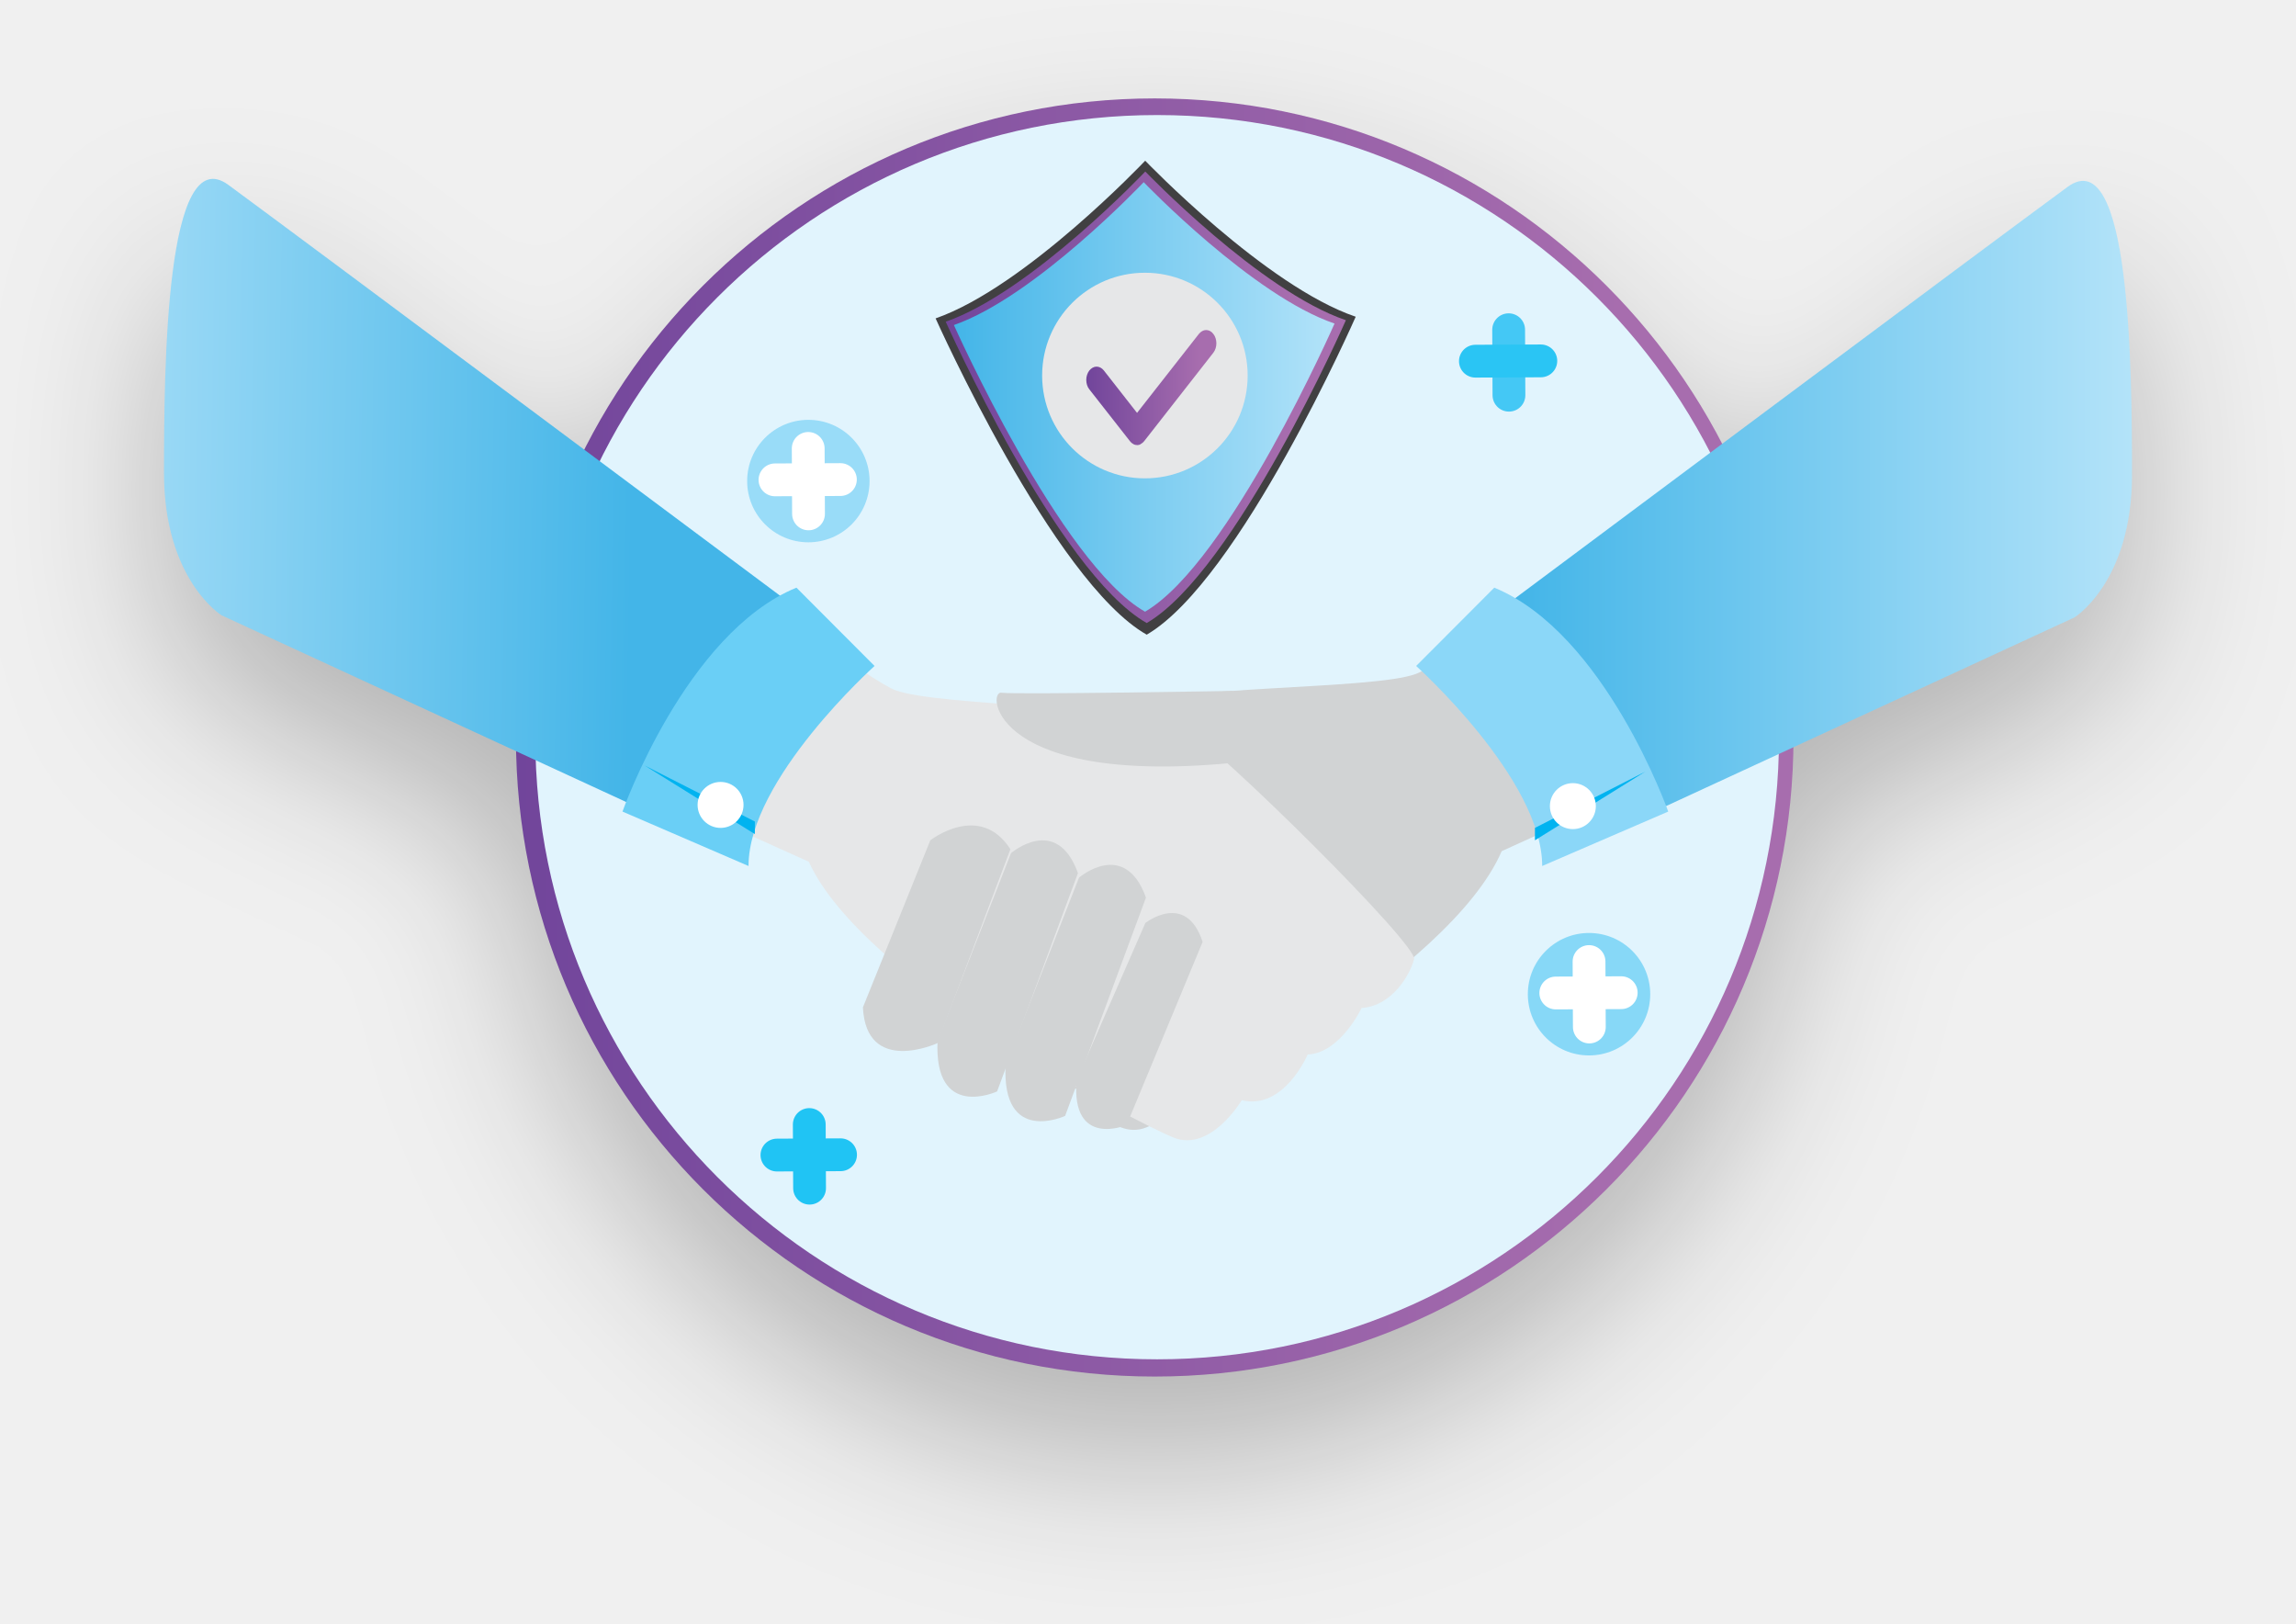
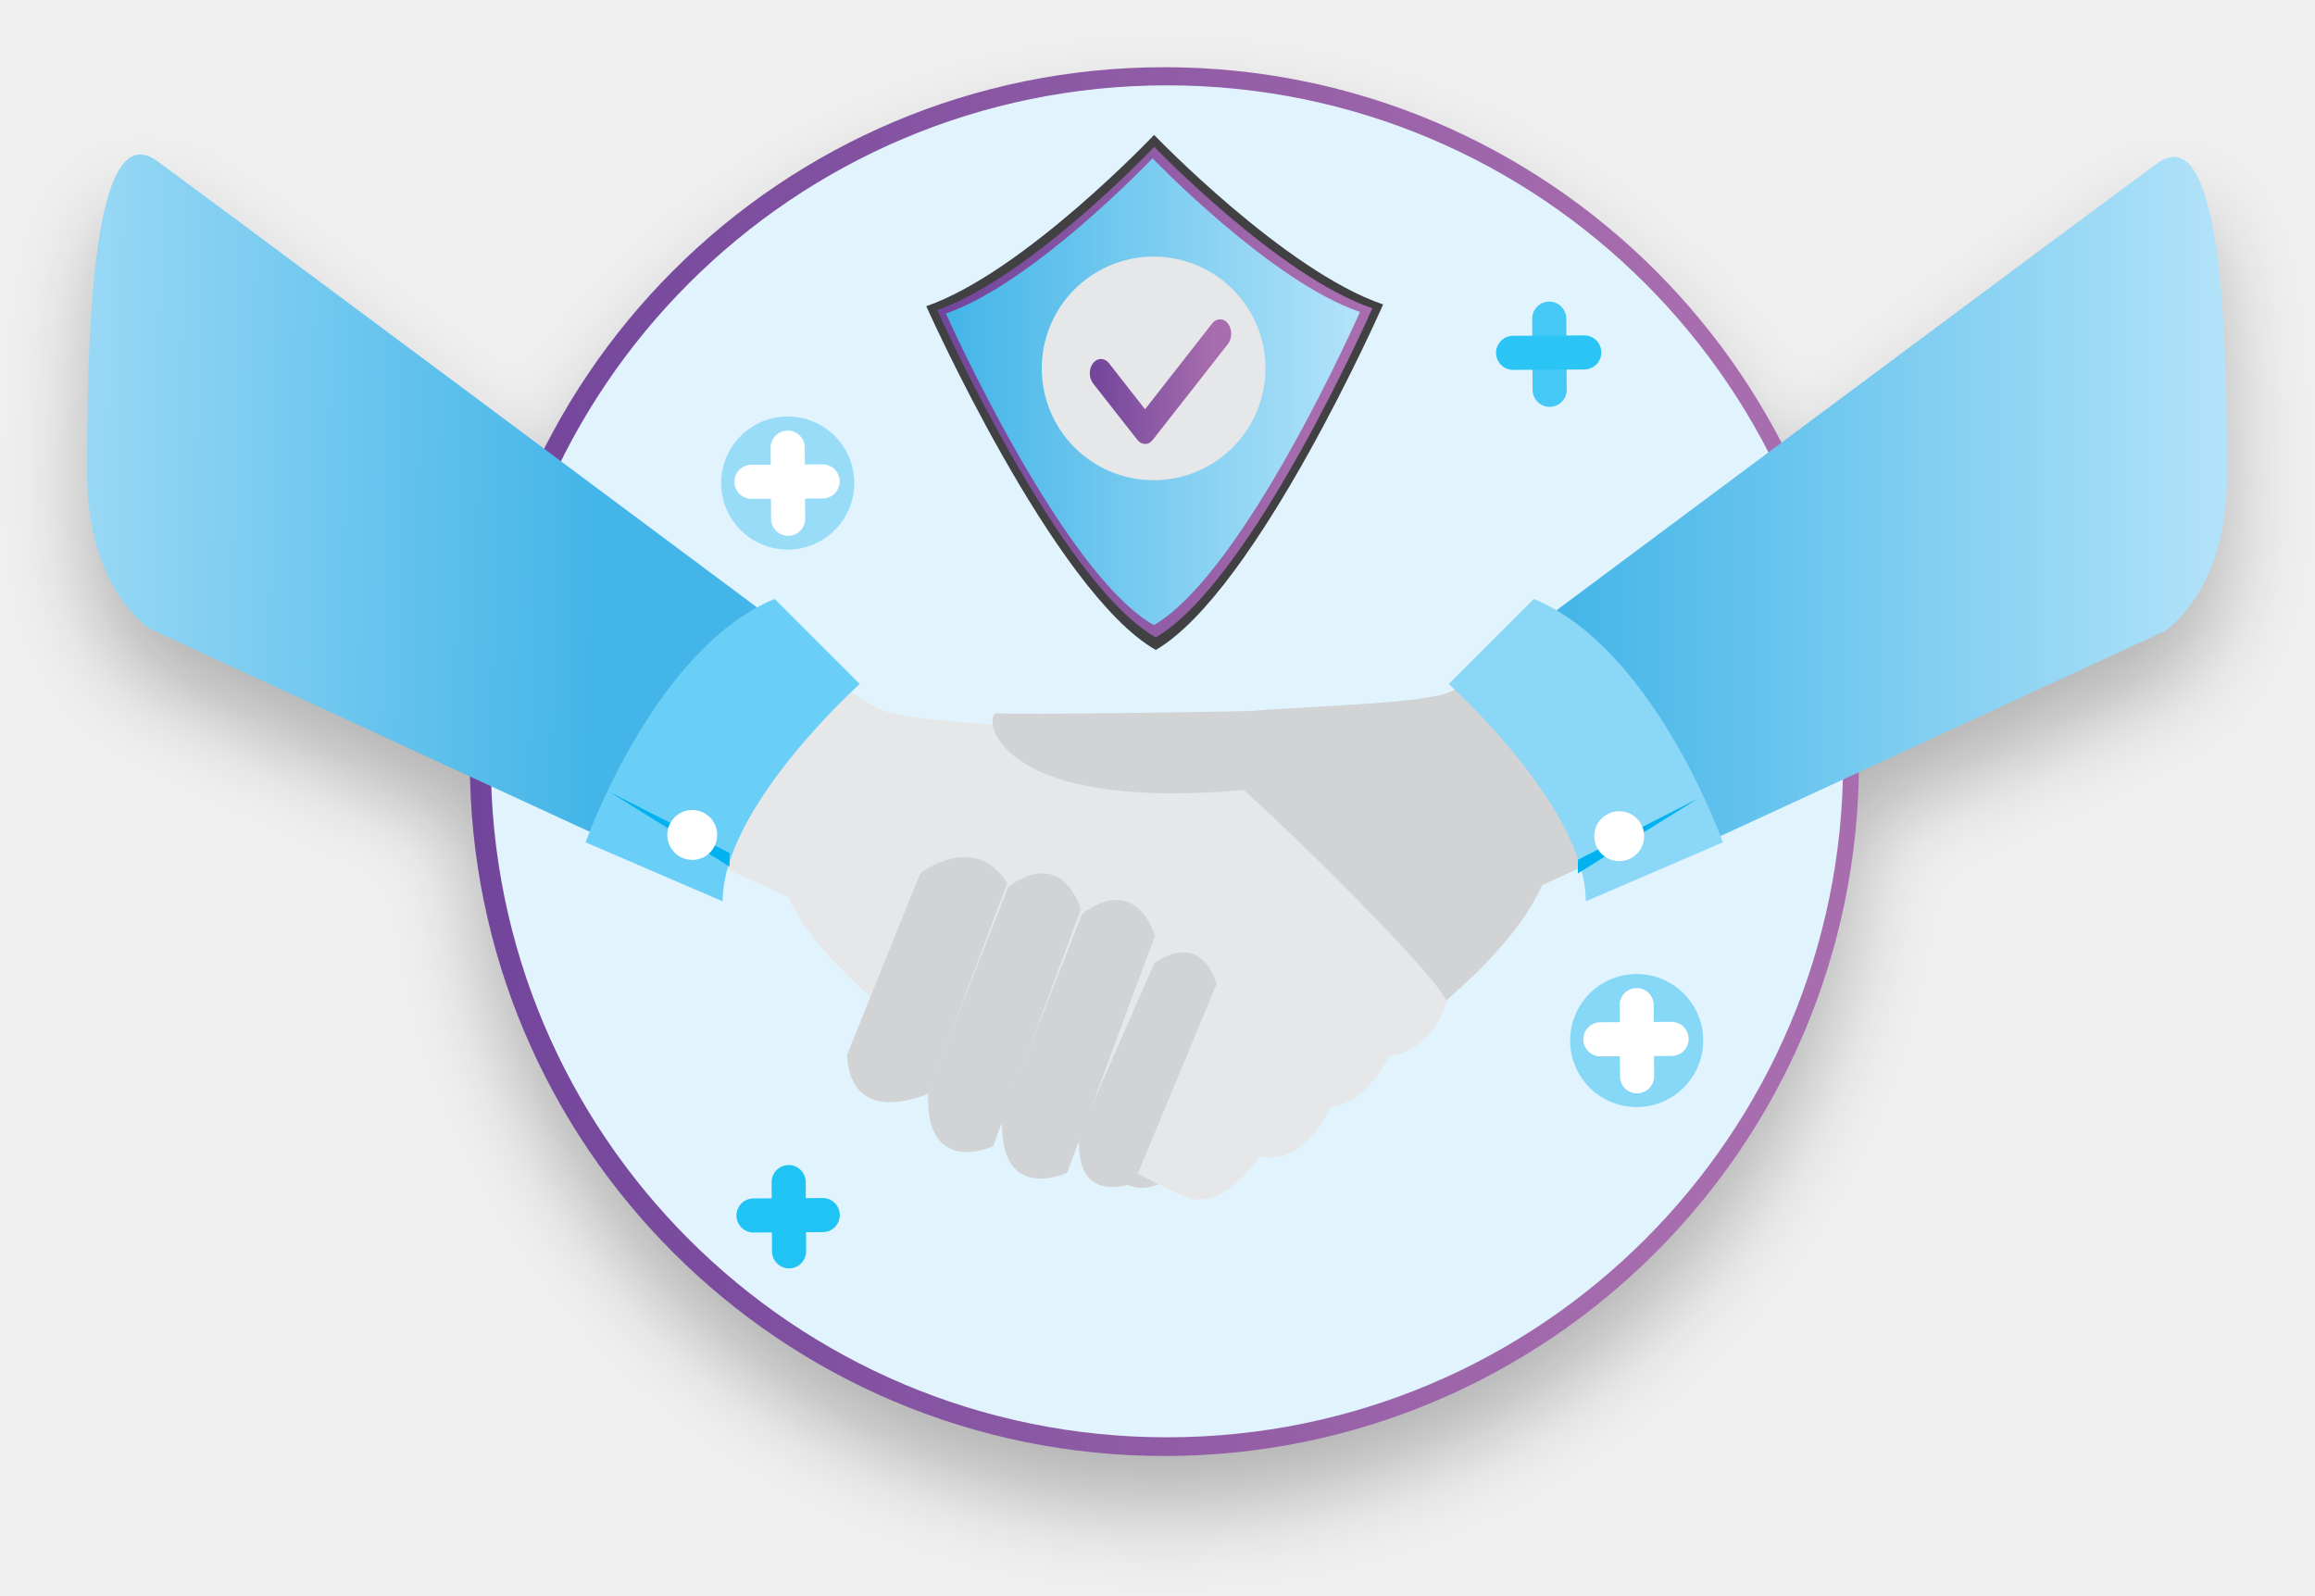
- <svg xmlns="http://www.w3.org/2000/svg" width="700" height="495" viewBox="0 0 700 495" fill="none">
+ <svg xmlns="http://www.w3.org/2000/svg" width="679" height="468" viewBox="0 0 679 468" fill="none">
  <g filter="url(#filter0_d)">
-     <path d="M352.05 419.611C459.606 419.611 546.798 332.393 546.798 224.805C546.798 117.217 459.606 30 352.05 30C244.494 30 157.302 117.217 157.302 224.805C157.302 332.393 244.494 419.611 352.05 419.611Z" fill="url(#paint0_linear)" />
-     <path d="M352.787 414.357C457.494 414.357 542.375 329.451 542.375 224.713C542.375 119.976 457.494 35.07 352.787 35.07C248.081 35.07 163.2 119.976 163.2 224.713C163.2 329.451 248.081 414.357 352.787 414.357Z" fill="#E1F4FD" />
-     <path d="M567.853 103.784C567.853 103.784 445.024 200.426 431.755 205.403C418.486 210.381 356.657 208.814 345.646 215.634C334.635 222.455 276.492 282.09 277.551 286.653C278.657 291.215 284.047 301.354 293.308 302.184C293.308 302.184 299.666 316.332 309.479 317.024C309.479 317.024 316.667 334.582 329.198 331.633C329.198 331.633 338.551 348.085 349.516 343.661C360.527 339.237 441.891 296.377 457.832 259.462L637.791 177.521L567.853 103.784Z" fill="#D1D3D4" />
-     <path d="M133.161 108.761C133.161 108.761 259.307 205.311 272.944 210.381C286.535 215.45 349.747 214.989 361.08 221.856C372.414 228.723 432.17 287.943 431.11 292.367C430.051 296.792 424.568 306.654 415.123 307.253C415.123 307.253 408.673 320.987 398.675 321.448C398.675 321.448 391.442 338.5 378.588 335.366C378.588 335.366 369.143 351.265 357.855 346.795C346.568 342.279 263.131 299.05 246.591 262.688L62.117 179.595L133.161 108.761Z" fill="#E6E7E8" />
-     <path d="M194.529 246.143L67.553 187.568C67.553 187.568 50 176.738 50 144.155C50 111.572 50.553 42.397 69.627 56.361C88.701 70.325 238.252 181.899 238.252 181.899L194.529 246.143Z" fill="url(#paint1_linear)" />
-     <path d="M505.517 246.834L632.447 188.213C632.447 188.213 650 177.383 650 144.8C650 112.217 649.493 43.042 630.373 56.96C611.253 70.924 461.749 182.498 461.749 182.498L505.517 246.834Z" fill="url(#paint2_linear)" />
-     <path d="M263.084 307.069L283.633 256.144C283.633 256.144 298.698 244.346 308.051 258.863L285.798 317.991C285.798 317.991 264.098 327.946 263.084 307.069Z" fill="#D1D3D4" />
-     <path d="M306.577 324.674L328.968 267.527C328.968 267.527 342.882 255.545 349.378 273.611L324.729 340.159C324.729 340.159 305.379 349.192 306.577 324.674Z" fill="#D1D3D4" />
-     <path d="M285.844 317.208L308.235 260.061C308.235 260.061 322.149 248.079 328.645 266.144L303.997 332.693C303.997 332.693 284.646 341.725 285.844 317.208Z" fill="#D1D3D4" />
-     <path d="M328.231 329.282L349.194 281.353C349.194 281.353 361.587 271.583 366.655 287.114L343.481 342.924C343.481 342.97 326.48 350.113 328.231 329.282Z" fill="#D1D3D4" />
-     <path d="M375.823 210.611C375.823 210.611 309.848 211.763 305.287 211.164C300.772 210.565 302.384 240.29 378.542 232.271" fill="#D1D3D4" />
-     <path d="M266.632 203.007C266.632 203.007 228.208 237.479 228.208 263.979L189.783 247.388C189.783 247.388 208.996 193.052 242.813 179.134L266.632 203.007Z" fill="#6ACFF6" />
-     <path d="M431.755 203.007C431.755 203.007 470.18 237.479 470.18 263.979L508.604 247.388C508.604 247.388 489.392 193.052 455.575 179.134L431.755 203.007Z" fill="#8BD7F8" />
-     <path d="M230.143 250.429L196.51 233.331L230.143 254.254V250.429Z" fill="#00B3F0" />
-     <path d="M467.968 252.365L501.601 235.221L467.968 256.144V252.365Z" fill="#00B3F0" />
-     <path d="M219.684 252.365C223.552 252.365 226.687 249.229 226.687 245.36C226.687 241.491 223.552 238.355 219.684 238.355C215.817 238.355 212.681 241.491 212.681 245.36C212.681 249.229 215.817 252.365 219.684 252.365Z" fill="white" />
-     <path d="M479.533 252.734C483.4 252.734 486.536 249.597 486.536 245.728C486.536 241.86 483.4 238.723 479.533 238.723C475.665 238.723 472.53 241.86 472.53 245.728C472.53 249.597 475.665 252.734 479.533 252.734Z" fill="white" />
-     <path d="M349.194 49.033C349.24 49.08 349.24 49.08 349.194 49.033C349.24 49.08 385.867 87.239 413.326 96.548C413.326 96.548 377.989 176.922 349.608 193.467C321.136 177.291 285.245 97.055 285.245 97.055C312.704 87.469 349.102 49.033 349.102 49.033C349.194 48.987 349.194 49.033 349.194 49.033Z" fill="#414042" />
-     <path d="M349.24 52.352C349.286 52.398 349.286 52.398 349.24 52.352C349.286 52.398 384.163 88.714 410.332 97.608C410.332 97.608 376.653 174.157 349.608 189.918C322.472 174.526 288.332 98.069 288.332 98.069C314.455 88.944 349.148 52.306 349.148 52.306C349.24 52.352 349.24 52.352 349.24 52.352Z" fill="url(#paint3_linear)" />
-     <path d="M348.733 55.578C348.779 55.578 348.779 55.624 348.733 55.578C348.779 55.624 381.951 90.188 406.876 98.622C406.876 98.622 374.856 171.438 349.102 186.462C323.301 171.806 290.82 99.083 290.82 99.083C315.699 90.419 348.687 55.532 348.687 55.532C348.687 55.532 348.687 55.532 348.733 55.578C348.733 55.578 348.733 55.532 348.733 55.578Z" fill="url(#paint4_linear)" />
-     <path d="M349.055 145.814C366.358 145.814 380.385 131.783 380.385 114.476C380.385 97.168 366.358 83.137 349.055 83.137C331.753 83.137 317.726 97.168 317.726 114.476C317.726 131.783 331.753 145.814 349.055 145.814Z" fill="#E6E7E8" />
-     <path d="M346.706 135.675C346.291 135.675 345.877 135.583 345.508 135.353C345.139 135.168 344.771 134.846 344.494 134.477L332.101 118.669C331.502 117.932 331.18 116.872 331.18 115.812C331.18 114.752 331.502 113.738 332.101 112.955C332.7 112.217 333.483 111.757 334.312 111.757C335.142 111.757 335.925 112.171 336.524 112.909L346.66 125.859L365.503 101.802C366.102 101.065 366.886 100.604 367.715 100.604C368.544 100.604 369.373 101.019 369.926 101.802C370.525 102.539 370.848 103.599 370.848 104.659C370.848 105.719 370.525 106.733 369.926 107.517L348.871 134.431C348.595 134.8 348.226 135.122 347.858 135.306C347.535 135.583 347.121 135.675 346.706 135.675Z" fill="url(#paint5_linear)" />
-     <path d="M246.729 342.785L246.821 362.188L246.729 342.785Z" fill="url(#paint6_linear)" stroke="#20C4F4" stroke-width="10" stroke-miterlimit="10" stroke-linecap="round" stroke-linejoin="round" />
-     <path d="M256.266 352.003L236.869 352.095L256.266 352.003Z" fill="url(#paint7_linear)" stroke="#20C4F4" stroke-width="10" stroke-miterlimit="10" stroke-linecap="round" stroke-linejoin="round" />
-     <path opacity="0.75" d="M246.452 165.308C256.758 165.308 265.112 156.952 265.112 146.644C265.112 136.335 256.758 127.979 246.452 127.979C236.147 127.979 227.793 136.335 227.793 146.644C227.793 156.952 236.147 165.308 246.452 165.308Z" fill="#81D4F7" />
-     <path d="M246.406 136.689L246.498 156.644L246.406 136.689Z" fill="url(#paint8_linear)" stroke="white" stroke-width="10" stroke-miterlimit="10" stroke-linecap="round" stroke-linejoin="round" />
-     <path d="M256.22 146.183L236.27 146.275L256.22 146.183Z" fill="url(#paint9_linear)" stroke="white" stroke-width="10" stroke-miterlimit="10" stroke-linecap="round" stroke-linejoin="round" />
-     <path opacity="0.75" d="M484.462 321.724C494.767 321.724 503.121 313.368 503.121 303.059C503.121 292.751 494.767 284.395 484.462 284.395C474.157 284.395 465.803 292.751 465.803 303.059C465.803 313.368 474.157 321.724 484.462 321.724Z" fill="#6ACFF6" />
-     <path d="M484.462 293.105L484.554 313.06L484.462 293.105Z" fill="url(#paint10_linear)" stroke="white" stroke-width="10" stroke-miterlimit="10" stroke-linecap="round" stroke-linejoin="round" />
-     <path d="M494.275 302.598L474.326 302.691L494.275 302.598Z" fill="url(#paint11_linear)" stroke="white" stroke-width="10" stroke-miterlimit="10" stroke-linecap="round" stroke-linejoin="round" />
-     <path d="M459.952 100.511L460.044 120.467L459.952 100.511Z" fill="#38C6F4" stroke="#44C8F5" stroke-width="10" stroke-miterlimit="10" stroke-linecap="round" stroke-linejoin="round" />
-     <path d="M469.765 110.005L449.816 110.097L469.765 110.005Z" fill="url(#paint12_linear)" stroke="#2AC5F4" stroke-width="10" stroke-miterlimit="10" stroke-linecap="round" stroke-linejoin="round" />
+     <path d="M341.52 427.16C454.031 427.16 545.24 335.951 545.24 223.44C545.24 110.929 454.031 19.72 341.52 19.72C229.008 19.72 137.8 110.929 137.8 223.44C137.8 335.951 229.008 427.16 341.52 427.16Z" fill="url(#paint0_linear)" />
+     <path d="M342.28 421.68C451.809 421.68 540.6 332.889 540.6 223.36C540.6 113.831 451.809 25.04 342.28 25.04C232.751 25.04 143.96 113.831 143.96 223.36C143.96 332.889 232.751 421.68 342.28 421.68Z" fill="#E1F4FD" />
+     <path d="M567.28 96.88C567.28 96.88 438.8 197.96 424.92 203.16C411.04 208.36 346.36 206.72 334.84 213.88C323.32 221.04 262.48 283.36 263.64 288.12C264.8 292.88 270.44 303.52 280.12 304.36C280.12 304.36 286.8 319.16 297.04 319.88C297.04 319.88 304.56 338.24 317.68 335.12C317.68 335.12 327.44 352.32 338.96 347.72C350.48 343.08 435.6 298.28 452.28 259.68L640.44 174L567.28 96.88Z" fill="#D1D3D4" />
+     <path d="M112.52 102.08C112.52 102.08 244.52 203.04 258.72 208.36C272.96 213.68 339.08 213.16 350.92 220.36C362.76 227.56 425.32 289.48 424.2 294.12C423.08 298.76 417.32 309.04 407.48 309.72C407.48 309.72 400.76 324.08 390.28 324.6C390.28 324.6 382.72 342.44 369.28 339.16C369.28 339.16 359.4 355.8 347.6 351.08C335.8 346.36 248.48 301.12 231.2 263.12L38.2 176.16L112.52 102.08Z" fill="#E6E7E8" />
+     <path d="M176.72 245.76L43.92 184.48C43.92 184.48 25.56 173.12 25.56 139.08C25.56 105.04 26.12 32.64 46.08 47.24C66.04 61.84 222.48 178.52 222.48 178.52L176.72 245.76Z" fill="url(#paint1_linear)" />
+     <path d="M502.04 246.48L634.84 185.2C634.84 185.2 653.2 173.84 653.2 139.8C653.2 105.76 652.64 33.36 632.68 47.96C612.72 62.56 456.28 179.24 456.28 179.24L502.04 246.48Z" fill="url(#paint2_linear)" />
+     <path d="M248.44 309.48L269.92 256.2C269.92 256.2 285.72 243.88 295.44 259.04L272.2 320.88C272.2 320.88 249.52 331.28 248.44 309.48Z" fill="#D1D3D4" />
+     <path d="M293.96 327.88L317.4 268.12C317.4 268.12 331.96 255.56 338.76 274.48L313 344.08C312.96 344.08 292.72 353.52 293.96 327.88Z" fill="#D1D3D4" />
+     <path d="M272.24 320.08L295.68 260.32C295.68 260.32 310.24 247.76 317.04 266.68L291.28 336.28C291.24 336.28 271 345.72 272.24 320.08Z" fill="#D1D3D4" />
+     <path d="M316.6 332.72L338.56 282.6C338.56 282.6 351.52 272.36 356.84 288.64L332.6 347.04C332.56 347.04 314.8 354.48 316.6 332.72Z" fill="#D1D3D4" />
+     <path d="M366.4 208.64C366.4 208.64 297.36 209.84 292.6 209.24C287.88 208.64 289.6 239.68 369.24 231.32" fill="#D1D3D4" />
+     <path d="M252.16 200.68C252.16 200.68 211.96 236.72 211.96 264.44L171.76 247.12C171.76 247.12 191.88 190.28 227.2 175.72L252.16 200.68Z" fill="#6ACFF6" />
+     <path d="M424.92 200.68C424.92 200.68 465.12 236.72 465.12 264.44L505.32 247.12C505.32 247.12 485.2 190.28 449.88 175.72L424.92 200.68Z" fill="#8BD7F8" />
+     <path d="M213.96 250.24L178.8 232.36L213.96 254.24V250.24Z" fill="#00B3F0" />
+     <path d="M462.8 252.24L497.96 234.32L462.8 256.24V252.24Z" fill="#00B3F0" />
+     <path d="M203.04 252.28C207.083 252.28 210.36 249.003 210.36 244.96C210.36 240.917 207.083 237.64 203.04 237.64C198.997 237.64 195.72 240.917 195.72 244.96C195.72 249.003 198.997 252.28 203.04 252.28Z" fill="white" />
+     <path d="M474.92 252.64C478.963 252.64 482.24 249.363 482.24 245.32C482.24 241.277 478.963 238 474.92 238C470.877 238 467.6 241.277 467.6 245.32C467.6 249.363 470.877 252.64 474.92 252.64Z" fill="white" />
+     <path d="M338.56 39.64C338.6 39.68 338.6 39.68 338.6 39.68C338.6 39.68 376.92 79.56 405.68 89.32C405.68 89.32 368.72 173.36 339 190.68C309.2 173.76 271.68 89.84 271.68 89.84C300.4 79.84 338.48 39.6 338.48 39.6C338.52 39.6 338.52 39.6 338.56 39.64Z" fill="#414042" />
+     <path d="M338.6 43.12C338.6 43.12 338.64 43.16 338.6 43.12C338.64 43.16 375.12 81.16 402.52 90.44C402.52 90.44 367.32 170.48 339 187C310.6 170.88 274.88 90.96 274.88 90.96C302.2 81.44 338.52 43.12 338.52 43.12C338.56 43.08 338.6 43.08 338.6 43.12Z" fill="url(#paint3_linear)" />
+     <path d="M338.08 46.48C338.08 46.48 338.12 46.48 338.08 46.48C338.12 46.52 372.84 82.68 398.88 91.52C398.88 91.52 365.36 167.68 338.44 183.4C311.44 168.08 277.44 92 277.44 92C303.44 82.92 338 46.48 338 46.48C338.04 46.44 338.04 46.44 338.08 46.48Z" fill="url(#paint4_linear)" />
+     <path d="M338.36 140.88C356.475 140.88 371.16 126.195 371.16 108.08C371.16 89.965 356.475 75.28 338.36 75.28C320.245 75.28 305.56 89.965 305.56 108.08C305.56 126.195 320.245 140.88 338.36 140.88Z" fill="#E6E7E8" />
+     <path d="M335.92 130.24C335.48 130.24 335.04 130.12 334.64 129.92C334.24 129.72 333.88 129.4 333.56 129L320.6 112.48C320 111.68 319.64 110.6 319.64 109.52C319.64 108.4 320 107.36 320.6 106.56C321.2 105.76 322.04 105.32 322.92 105.32C323.8 105.32 324.64 105.76 325.24 106.52L335.84 120.08L355.52 94.92C356.12 94.12 357 93.68 357.84 93.68C358.72 93.68 359.56 94.12 360.16 94.92C360.76 95.72 361.12 96.8 361.12 97.92C361.12 99.04 360.76 100.12 360.16 100.92L338.12 129.04C337.8 129.44 337.44 129.76 337.04 129.96C336.8 130.12 336.36 130.24 335.92 130.24Z" fill="url(#paint5_linear)" />
+     <path d="M231.32 346.8L231.44 367.12L231.32 346.8Z" fill="url(#paint6_linear)" stroke="#20C4F4" stroke-width="10" stroke-miterlimit="10" stroke-linecap="round" stroke-linejoin="round" />
+     <path d="M241.32 356.48L221 356.6L241.32 356.48Z" fill="url(#paint7_linear)" stroke="#20C4F4" stroke-width="10" stroke-miterlimit="10" stroke-linecap="round" stroke-linejoin="round" />
+     <path opacity="0.75" d="M231.04 161.24C241.821 161.24 250.56 152.501 250.56 141.72C250.56 130.939 241.821 122.2 231.04 122.2C220.259 122.2 211.52 130.939 211.52 141.72C211.52 152.501 220.259 161.24 231.04 161.24Z" fill="#81D4F7" />
+     <path d="M231.04 131.32L231.16 152.2L231.04 131.32Z" fill="url(#paint8_linear)" stroke="white" stroke-width="10" stroke-miterlimit="10" stroke-linecap="round" stroke-linejoin="round" />
+     <path d="M241.28 141.24L220.4 141.36L241.28 141.24Z" fill="url(#paint9_linear)" stroke="white" stroke-width="10" stroke-miterlimit="10" stroke-linecap="round" stroke-linejoin="round" />
+     <path opacity="0.75" d="M480.04 324.8C490.821 324.8 499.56 316.061 499.56 305.28C499.56 294.499 490.821 285.76 480.04 285.76C469.259 285.76 460.52 294.499 460.52 305.28C460.52 316.061 469.259 324.8 480.04 324.8Z" fill="#6ACFF6" />
+     <path d="M480.04 294.88L480.16 315.76L480.04 294.88Z" fill="url(#paint10_linear)" stroke="white" stroke-width="10" stroke-miterlimit="10" stroke-linecap="round" stroke-linejoin="round" />
+     <path d="M490.28 304.8L469.4 304.92L490.28 304.8Z" fill="url(#paint11_linear)" stroke="white" stroke-width="10" stroke-miterlimit="10" stroke-linecap="round" stroke-linejoin="round" />
+     <path d="M454.4 93.48L454.52 114.36L454.4 93.48Z" fill="#38C6F4" stroke="#44C8F5" stroke-width="10" stroke-miterlimit="10" stroke-linecap="round" stroke-linejoin="round" />
+     <path d="M464.68 103.4L443.8 103.52L464.68 103.4Z" fill="url(#paint12_linear)" stroke="#2AC5F4" stroke-width="10" stroke-miterlimit="10" stroke-linecap="round" stroke-linejoin="round" />
  </g>
  <defs>
-     <filter id="filter0_d" x="0" y="-25" width="700" height="550" filterUnits="userSpaceOnUse" color-interpolation-filters="sRGB">
+     <filter id="filter0_d" x="-6" y="-10" width="690" height="482" filterUnits="userSpaceOnUse" color-interpolation-filters="sRGB">
      <feFlood flood-opacity="0" result="BackgroundImageFix" />
      <feColorMatrix in="SourceAlpha" type="matrix" values="0 0 0 0 0 0 0 0 0 0 0 0 0 0 0 0 0 0 127 0" result="hardAlpha" />
-       <feOffset dy="25" />
-       <feGaussianBlur stdDeviation="25" />
+       <feOffset dy="15" />
+       <feGaussianBlur stdDeviation="12.5" />
      <feColorMatrix type="matrix" values="0 0 0 0 0 0 0 0 0 0 0 0 0 0 0 0 0 0 0.25 0" />
      <feBlend mode="normal" in2="BackgroundImageFix" result="effect1_dropShadow" />
      <feBlend mode="normal" in="SourceGraphic" in2="effect1_dropShadow" result="shape" />
    </filter>
-     <linearGradient id="paint0_linear" x1="157.317" y1="224.81" x2="546.79" y2="224.81" gradientUnits="userSpaceOnUse">
+     <linearGradient id="paint0_linear" x1="137.805" y1="223.452" x2="545.247" y2="223.452" gradientUnits="userSpaceOnUse">
      <stop stop-color="#71459B" />
      <stop offset="0.867" stop-color="#A76DAE" />
    </linearGradient>
-     <linearGradient id="paint1_linear" x1="193.014" y1="151.4" x2="4.803" y2="148.23" gradientUnits="userSpaceOnUse">
+     <linearGradient id="paint1_linear" x1="175.15" y1="146.678" x2="-21.744" y2="143.361" gradientUnits="userSpaceOnUse">
      <stop stop-color="#43B5E8" />
      <stop offset="1" stop-color="#B3E3F9" />
    </linearGradient>
-     <linearGradient id="paint2_linear" x1="461.769" y1="151.005" x2="650.006" y2="151.005" gradientUnits="userSpaceOnUse">
+     <linearGradient id="paint2_linear" x1="456.303" y1="146.265" x2="653.225" y2="146.265" gradientUnits="userSpaceOnUse">
      <stop stop-color="#43B5E8" />
      <stop offset="1" stop-color="#B3E3F9" />
    </linearGradient>
-     <linearGradient id="paint3_linear" x1="288.361" y1="121.135" x2="410.354" y2="121.135" gradientUnits="userSpaceOnUse">
+     <linearGradient id="paint3_linear" x1="274.895" y1="115.027" x2="402.516" y2="115.027" gradientUnits="userSpaceOnUse">
      <stop stop-color="#71459B" />
      <stop offset="0.867" stop-color="#A76DAE" />
    </linearGradient>
-     <linearGradient id="paint4_linear" x1="290.812" y1="121.004" x2="406.887" y2="121.004" gradientUnits="userSpaceOnUse">
+     <linearGradient id="paint4_linear" x1="277.46" y1="114.889" x2="398.89" y2="114.889" gradientUnits="userSpaceOnUse">
      <stop stop-color="#43B5E8" />
      <stop offset="1" stop-color="#B3E3F9" />
    </linearGradient>
-     <linearGradient id="paint5_linear" x1="331.195" y1="118.19" x2="370.927" y2="118.19" gradientUnits="userSpaceOnUse">
+     <linearGradient id="paint5_linear" x1="319.705" y1="111.946" x2="361.27" y2="111.946" gradientUnits="userSpaceOnUse">
      <stop stop-color="#71459B" />
      <stop offset="0.867" stop-color="#A76DAE" />
    </linearGradient>
-     <linearGradient id="paint6_linear" x1="253.093" y1="347.024" x2="241.245" y2="357.257" gradientUnits="userSpaceOnUse">
+     <linearGradient id="paint6_linear" x1="237.999" y1="351.267" x2="225.608" y2="361.97" gradientUnits="userSpaceOnUse">
      <stop stop-color="#43B5E8" />
      <stop offset="1" stop-color="#43B5E8" />
    </linearGradient>
-     <linearGradient id="paint7_linear" x1="252.016" y1="358.376" x2="241.781" y2="346.53" gradientUnits="userSpaceOnUse">
+     <linearGradient id="paint7_linear" x1="236.874" y1="363.142" x2="226.163" y2="350.75" gradientUnits="userSpaceOnUse">
      <stop stop-color="#43B5E8" />
      <stop offset="1" stop-color="#43B5E8" />
    </linearGradient>
-     <linearGradient id="paint8_linear" x1="252.971" y1="141.076" x2="240.794" y2="151.591" gradientUnits="userSpaceOnUse">
+     <linearGradient id="paint8_linear" x1="237.873" y1="135.881" x2="225.137" y2="146.881" gradientUnits="userSpaceOnUse">
      <stop stop-color="#43B5E8" />
      <stop offset="1" stop-color="#43B5E8" />
    </linearGradient>
-     <linearGradient id="paint9_linear" x1="251.866" y1="152.742" x2="241.348" y2="140.567" gradientUnits="userSpaceOnUse">
+     <linearGradient id="paint9_linear" x1="236.717" y1="148.081" x2="225.718" y2="135.346" gradientUnits="userSpaceOnUse">
      <stop stop-color="#43B5E8" />
      <stop offset="1" stop-color="#43B5E8" />
    </linearGradient>
-     <linearGradient id="paint10_linear" x1="490.994" y1="297.47" x2="478.817" y2="307.986" gradientUnits="userSpaceOnUse">
+     <linearGradient id="paint10_linear" x1="486.876" y1="299.442" x2="474.14" y2="310.441" gradientUnits="userSpaceOnUse">
      <stop stop-color="#43B5E8" />
      <stop offset="1" stop-color="#43B5E8" />
    </linearGradient>
-     <linearGradient id="paint11_linear" x1="489.888" y1="309.137" x2="479.368" y2="296.962" gradientUnits="userSpaceOnUse">
+     <linearGradient id="paint11_linear" x1="485.72" y1="311.641" x2="474.725" y2="298.906" gradientUnits="userSpaceOnUse">
      <stop stop-color="#43B5E8" />
      <stop offset="1" stop-color="#43B5E8" />
    </linearGradient>
-     <linearGradient id="paint12_linear" x1="465.386" y1="116.561" x2="454.868" y2="104.387" gradientUnits="userSpaceOnUse">
+     <linearGradient id="paint12_linear" x1="460.087" y1="110.242" x2="449.089" y2="97.507" gradientUnits="userSpaceOnUse">
      <stop stop-color="#43B5E8" />
      <stop offset="1" stop-color="#43B5E8" />
    </linearGradient>
  </defs>
</svg>
